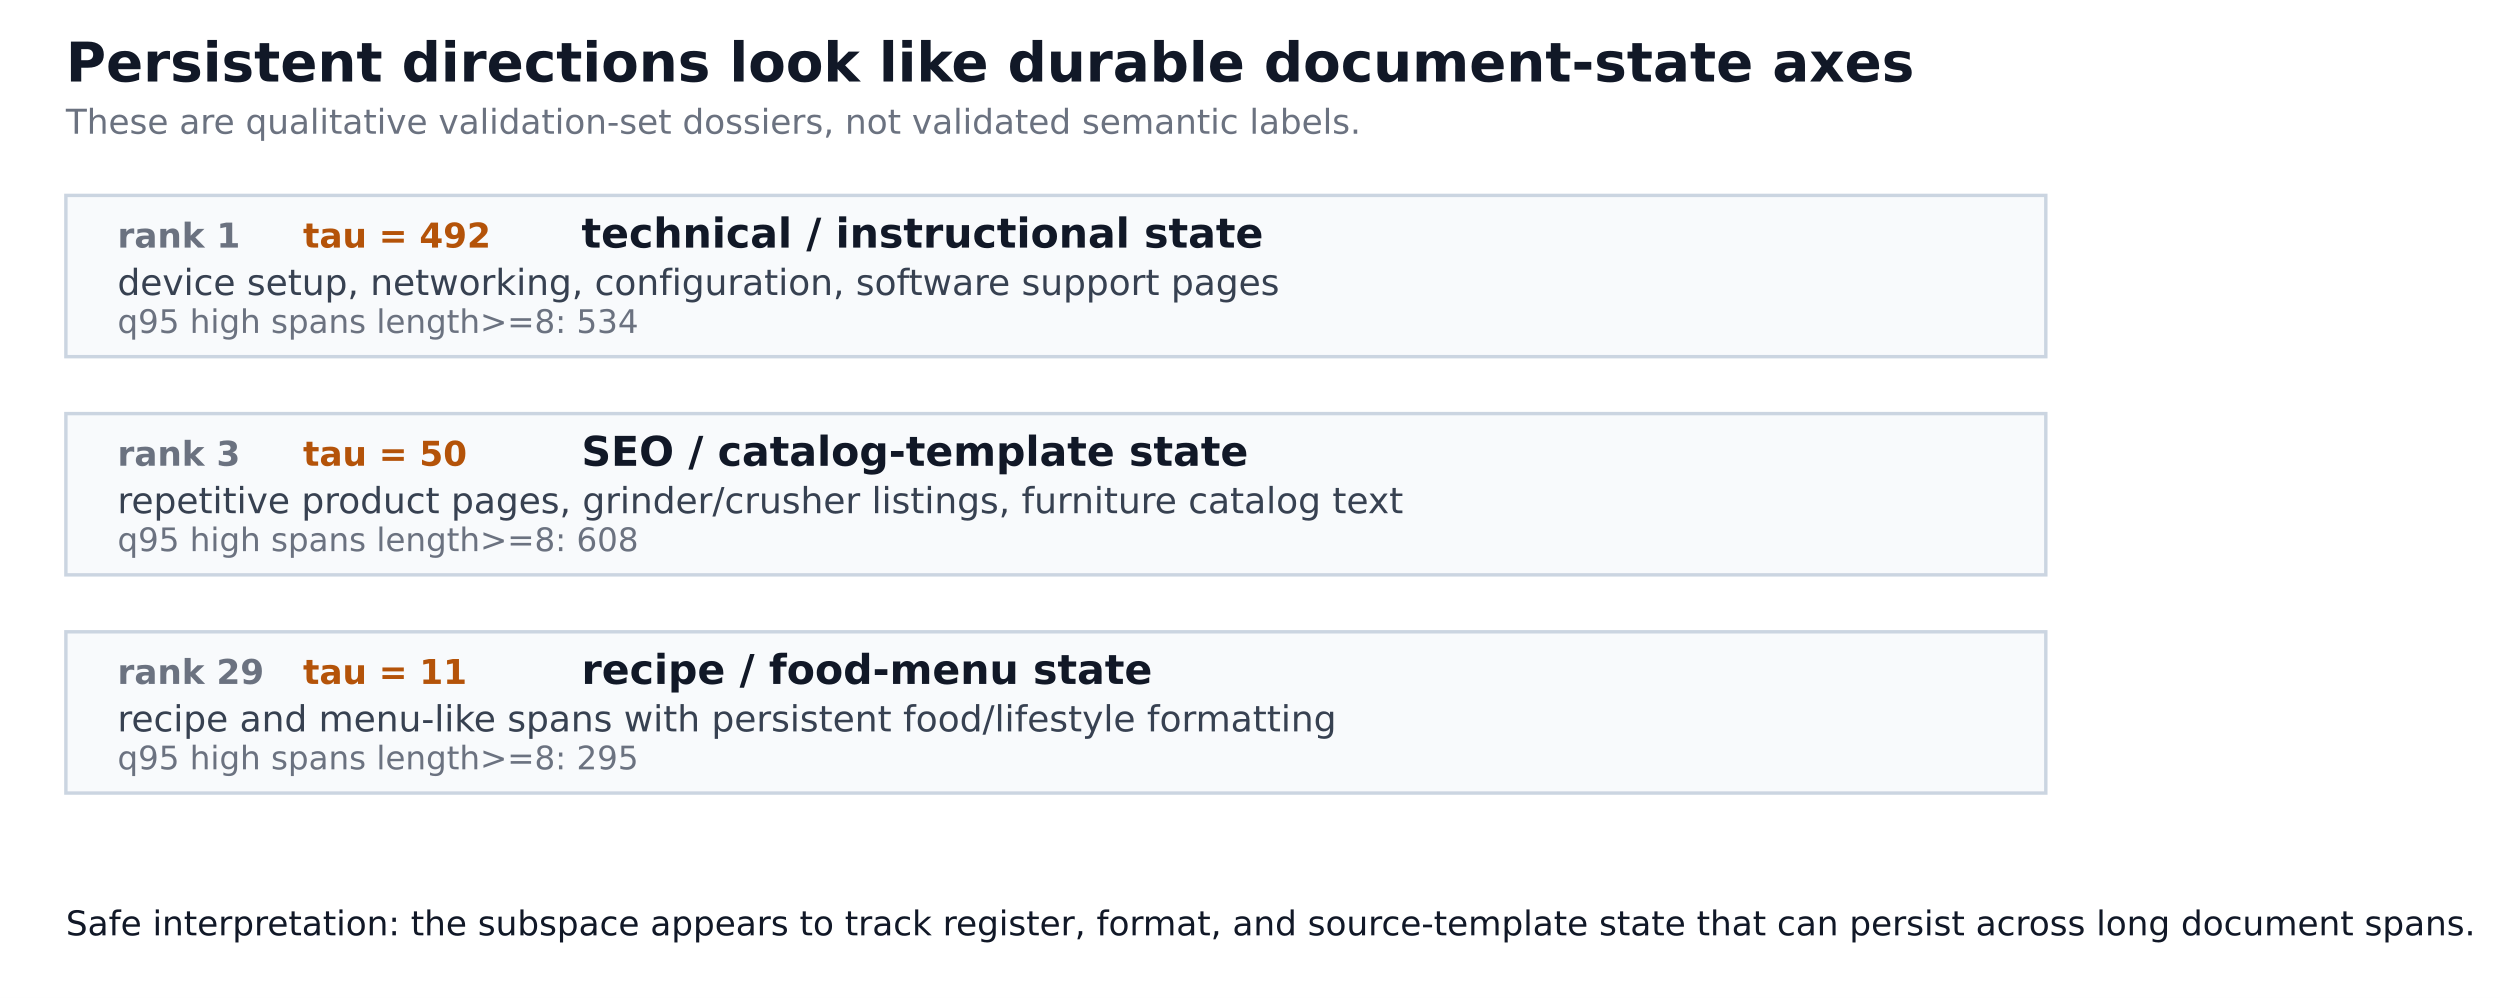
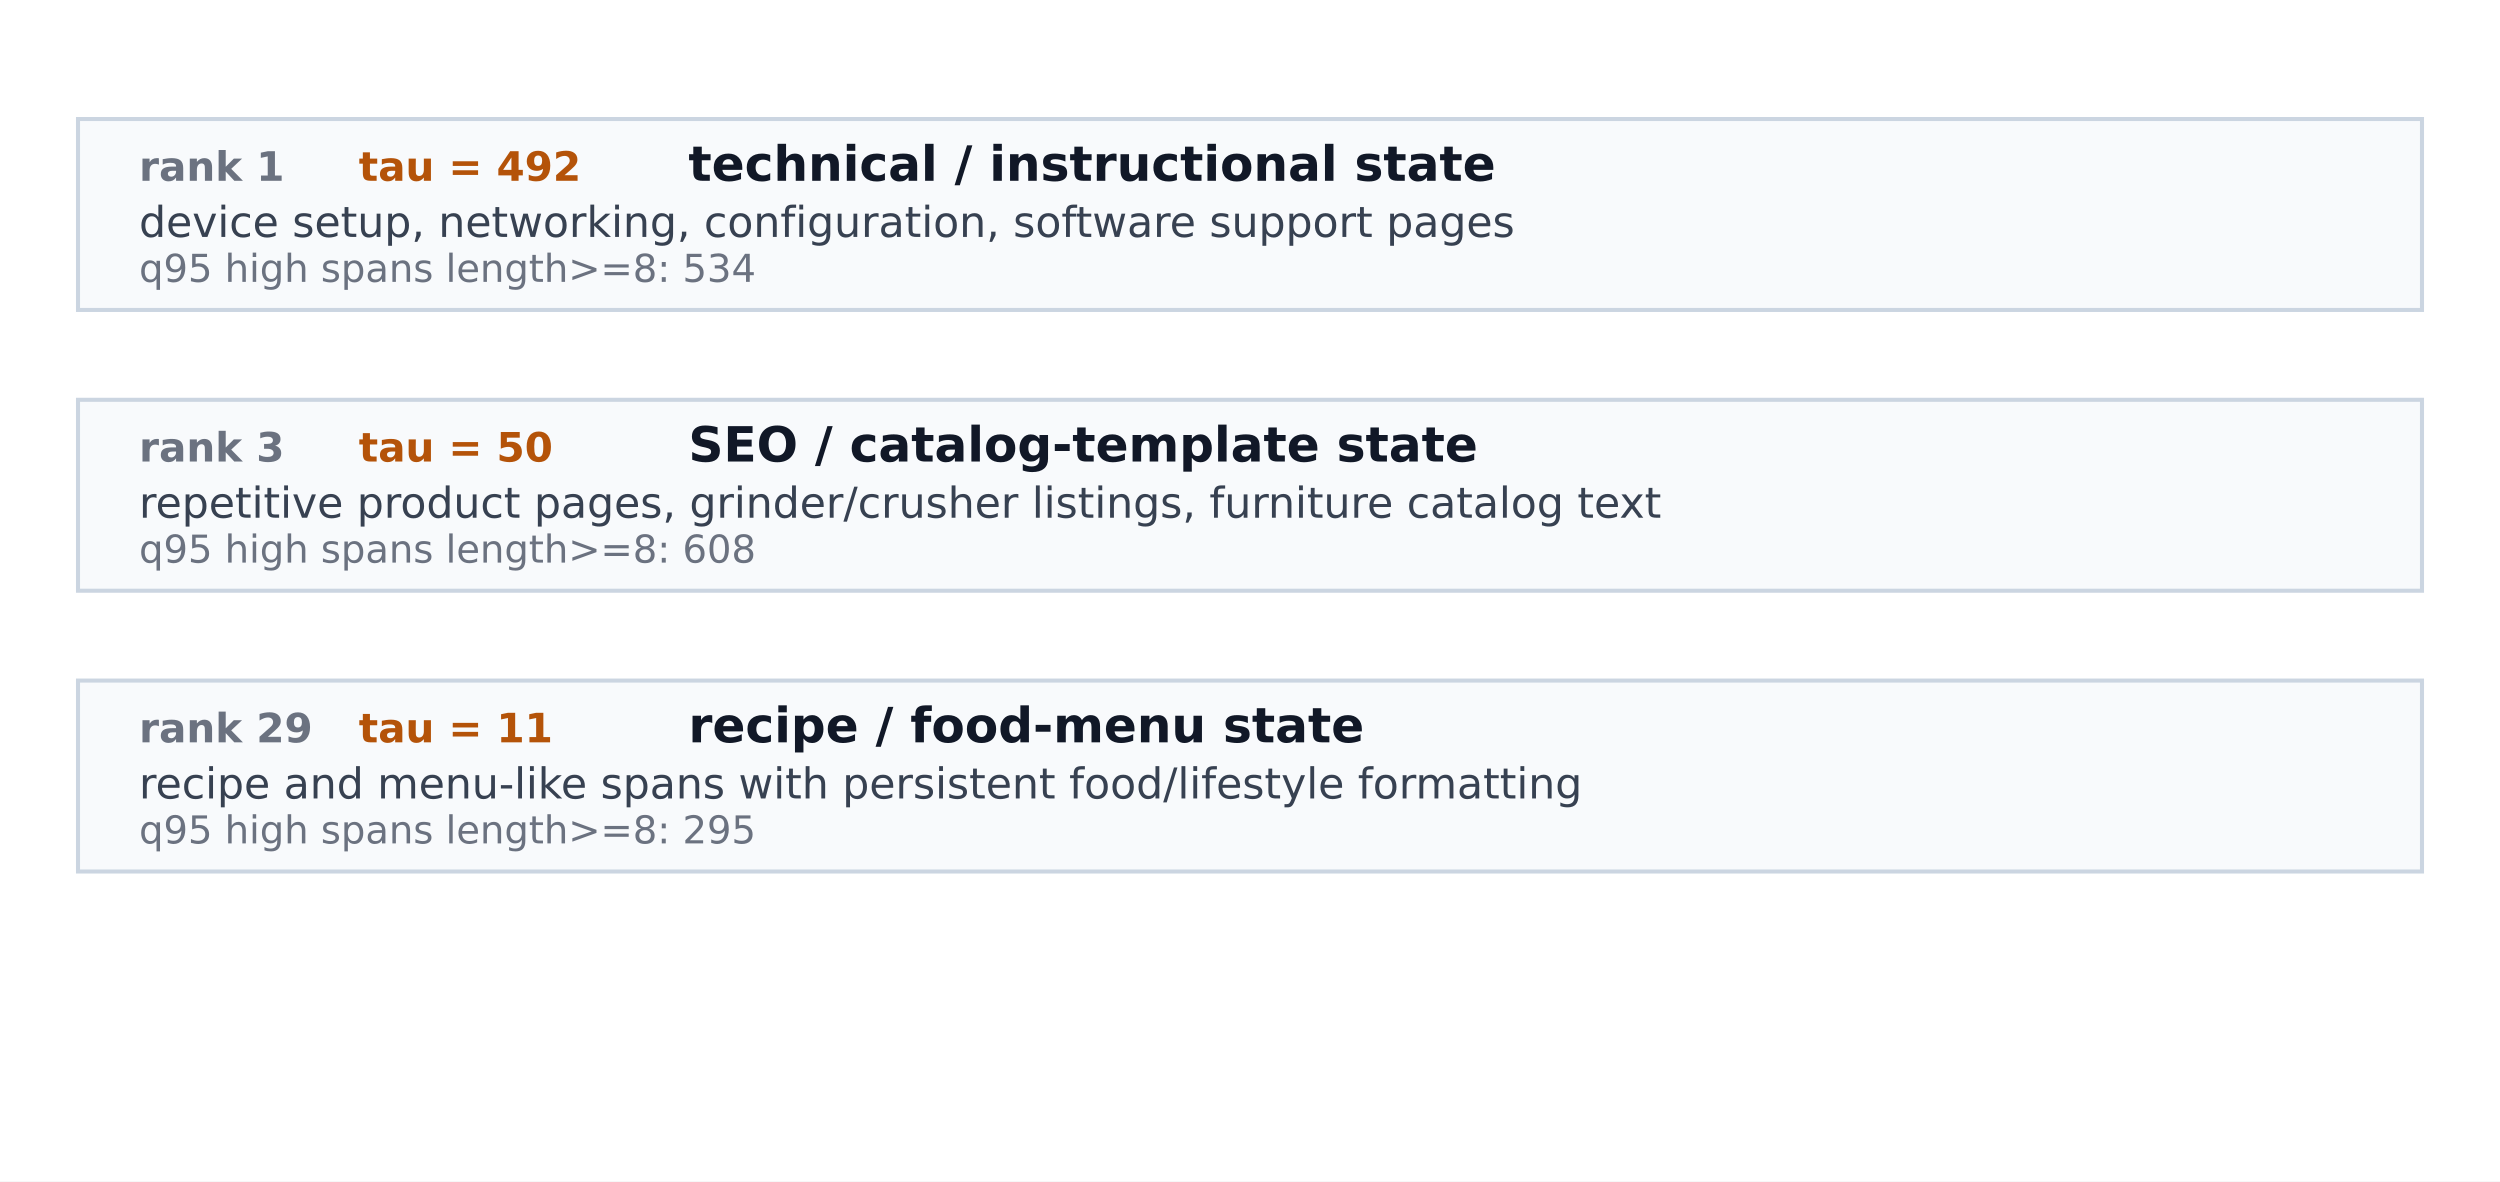
- <svg xmlns="http://www.w3.org/2000/svg" width="730.503pt" height="291.6pt" viewBox="0 0 730.503 291.6" version="1.1">
+ <svg xmlns="http://www.w3.org/2000/svg" width="617.04pt" height="291.6pt" viewBox="0 0 617.04 291.6" version="1.1">
  <defs>
    <style type="text/css">*{stroke-linejoin: round; stroke-linecap: butt}</style>
  </defs>
  <g id="figure_1">
    <g id="patch_1">
-       <path d="M 0 291.6  L 730.503 291.6  L 730.503 0  L 0 0  z " style="fill: #ffffff" />
+       <path d="M 0 291.6  L 617.04 291.6  L 617.04 0  L 0 0  z " style="fill: #ffffff" />
    </g>
    <g id="axes_1">
      <g id="patch_2">
-         <path d="M 19.253 104.22  L 597.787 104.22  L 597.787 57.096  L 19.253 57.096  z " clip-path="url(#p2013dfb829)" style="fill: #f8fafc; stroke: #cbd5e1; stroke-linejoin: miter" />
+         <path d="M 19.253 76.5  L 597.787 76.5  L 597.787 29.376  L 19.253 29.376  z " clip-path="url(#p8faff28ccb)" style="fill: #f8fafc; stroke: #cbd5e1; stroke-linejoin: miter" />
      </g>
      <g id="patch_3">
-         <path d="M 19.253 167.976  L 597.787 167.976  L 597.787 120.852  L 19.253 120.852  z " clip-path="url(#p2013dfb829)" style="fill: #f8fafc; stroke: #cbd5e1; stroke-linejoin: miter" />
+         <path d="M 19.253 145.8  L 597.787 145.8  L 597.787 98.676  L 19.253 98.676  z " clip-path="url(#p8faff28ccb)" style="fill: #f8fafc; stroke: #cbd5e1; stroke-linejoin: miter" />
      </g>
      <g id="patch_4">
-         <path d="M 19.253 231.732  L 597.787 231.732  L 597.787 184.608  L 19.253 184.608  z " clip-path="url(#p2013dfb829)" style="fill: #f8fafc; stroke: #cbd5e1; stroke-linejoin: miter" />
+         <path d="M 19.253 215.1  L 597.787 215.1  L 597.787 167.976  L 19.253 167.976  z " clip-path="url(#p8faff28ccb)" style="fill: #f8fafc; stroke: #cbd5e1; stroke-linejoin: miter" />
      </g>
      <g id="text_1">
-         <text style="fill: #111827; font: 700 16px 'DejaVu Sans'; text-anchor: start" x="19.253" y="23.832" transform="rotate(-0 19.2528 23.832)">Persistent directions look like durable document-state axes</text>
+         <text style="fill: #6b7280; font: 700 10px 'DejaVu Sans'; text-anchor: start" x="34.319" y="44.622" transform="rotate(-0 34.3188 44.622)">rank 1</text>
      </g>
      <g id="text_2">
-         <text style="fill: #6b7280; font: 10px 'DejaVu Sans'; text-anchor: start" x="19.253" y="39.078" transform="rotate(-0 19.2528 39.078)">These are qualitative validation-set dossiers, not validated semantic labels.</text>
+         <text style="fill: #b45309; font: 700 10px 'DejaVu Sans'; text-anchor: start" x="88.556" y="44.622" transform="rotate(-0 88.5564 44.622)">tau = 492</text>
      </g>
      <g id="text_3">
-         <text style="fill: #6b7280; font: 700 10px 'DejaVu Sans'; text-anchor: start" x="34.319" y="72.342" transform="rotate(-0 34.3188 72.342)">rank 1</text>
+         <text style="fill: #111827; font: 700 12px 'DejaVu Sans'; text-anchor: start" x="169.913" y="44.622" transform="rotate(-0 169.9128 44.622)">technical / instructional state</text>
      </g>
      <g id="text_4">
-         <text style="fill: #b45309; font: 700 10px 'DejaVu Sans'; text-anchor: start" x="88.556" y="72.342" transform="rotate(-0 88.5564 72.342)">tau = 492</text>
+         <text style="fill: #374151; font: 10.5px 'DejaVu Sans'; text-anchor: start" x="34.319" y="58.482" transform="rotate(-0 34.3188 58.482)">device setup, networking, configuration, software support pages</text>
      </g>
      <g id="text_5">
-         <text style="fill: #111827; font: 700 12px 'DejaVu Sans'; text-anchor: start" x="169.913" y="72.342" transform="rotate(-0 169.9128 72.342)">technical / instructional state</text>
+         <text style="fill: #6b7280; font: 9.5px 'DejaVu Sans'; text-anchor: start" x="34.319" y="69.57" transform="rotate(-0 34.3188 69.57)">q95 high spans length&gt;=8: 534</text>
      </g>
      <g id="text_6">
-         <text style="fill: #374151; font: 10.5px 'DejaVu Sans'; text-anchor: start" x="34.319" y="86.202" transform="rotate(-0 34.3188 86.202)">device setup, networking, configuration, software support pages</text>
+         <text style="fill: #6b7280; font: 700 10px 'DejaVu Sans'; text-anchor: start" x="34.319" y="113.922" transform="rotate(-0 34.3188 113.922)">rank 3</text>
      </g>
      <g id="text_7">
-         <text style="fill: #6b7280; font: 9.5px 'DejaVu Sans'; text-anchor: start" x="34.319" y="97.29" transform="rotate(-0 34.3188 97.29)">q95 high spans length&gt;=8: 534</text>
+         <text style="fill: #b45309; font: 700 10px 'DejaVu Sans'; text-anchor: start" x="88.556" y="113.922" transform="rotate(-0 88.5564 113.922)">tau = 50</text>
      </g>
      <g id="text_8">
-         <text style="fill: #6b7280; font: 700 10px 'DejaVu Sans'; text-anchor: start" x="34.319" y="136.098" transform="rotate(-0 34.3188 136.098)">rank 3</text>
+         <text style="fill: #111827; font: 700 12px 'DejaVu Sans'; text-anchor: start" x="169.913" y="113.922" transform="rotate(-0 169.9128 113.922)">SEO / catalog-template state</text>
      </g>
      <g id="text_9">
-         <text style="fill: #b45309; font: 700 10px 'DejaVu Sans'; text-anchor: start" x="88.556" y="136.098" transform="rotate(-0 88.5564 136.098)">tau = 50</text>
+         <text style="fill: #374151; font: 10.5px 'DejaVu Sans'; text-anchor: start" x="34.319" y="127.782" transform="rotate(-0 34.3188 127.782)">repetitive product pages, grinder/crusher listings, furniture catalog text</text>
      </g>
      <g id="text_10">
-         <text style="fill: #111827; font: 700 12px 'DejaVu Sans'; text-anchor: start" x="169.913" y="136.098" transform="rotate(-0 169.9128 136.098)">SEO / catalog-template state</text>
+         <text style="fill: #6b7280; font: 9.5px 'DejaVu Sans'; text-anchor: start" x="34.319" y="138.87" transform="rotate(-0 34.3188 138.87)">q95 high spans length&gt;=8: 608</text>
      </g>
      <g id="text_11">
-         <text style="fill: #374151; font: 10.5px 'DejaVu Sans'; text-anchor: start" x="34.319" y="149.958" transform="rotate(-0 34.3188 149.958)">repetitive product pages, grinder/crusher listings, furniture catalog text</text>
+         <text style="fill: #6b7280; font: 700 10px 'DejaVu Sans'; text-anchor: start" x="34.319" y="183.222" transform="rotate(-0 34.3188 183.222)">rank 29</text>
      </g>
      <g id="text_12">
-         <text style="fill: #6b7280; font: 9.5px 'DejaVu Sans'; text-anchor: start" x="34.319" y="161.046" transform="rotate(-0 34.3188 161.046)">q95 high spans length&gt;=8: 608</text>
+         <text style="fill: #b45309; font: 700 10px 'DejaVu Sans'; text-anchor: start" x="88.556" y="183.222" transform="rotate(-0 88.5564 183.222)">tau = 11</text>
      </g>
      <g id="text_13">
-         <text style="fill: #6b7280; font: 700 10px 'DejaVu Sans'; text-anchor: start" x="34.319" y="199.854" transform="rotate(-0 34.3188 199.854)">rank 29</text>
+         <text style="fill: #111827; font: 700 12px 'DejaVu Sans'; text-anchor: start" x="169.913" y="183.222" transform="rotate(-0 169.9128 183.222)">recipe / food-menu state</text>
      </g>
      <g id="text_14">
-         <text style="fill: #b45309; font: 700 10px 'DejaVu Sans'; text-anchor: start" x="88.556" y="199.854" transform="rotate(-0 88.5564 199.854)">tau = 11</text>
+         <text style="fill: #374151; font: 10.5px 'DejaVu Sans'; text-anchor: start" x="34.319" y="197.082" transform="rotate(-0 34.3188 197.082)">recipe and menu-like spans with persistent food/lifestyle formatting</text>
      </g>
      <g id="text_15">
-         <text style="fill: #111827; font: 700 12px 'DejaVu Sans'; text-anchor: start" x="169.913" y="199.854" transform="rotate(-0 169.9128 199.854)">recipe / food-menu state</text>
-       </g>
-       <g id="text_16">
-         <text style="fill: #374151; font: 10.5px 'DejaVu Sans'; text-anchor: start" x="34.319" y="213.714" transform="rotate(-0 34.3188 213.714)">recipe and menu-like spans with persistent food/lifestyle formatting</text>
-       </g>
-       <g id="text_17">
-         <text style="fill: #6b7280; font: 9.5px 'DejaVu Sans'; text-anchor: start" x="34.319" y="224.802" transform="rotate(-0 34.3188 224.802)">q95 high spans length&gt;=8: 295</text>
-       </g>
-       <g id="text_18">
-         <text style="fill: #111827; font: 10px 'DejaVu Sans'; text-anchor: start" x="19.253" y="273.312" transform="rotate(-0 19.2528 273.312)">Safe interpretation: the subspace appears to track register, format, and source-template state that can persist across long document spans.</text>
+         <text style="fill: #6b7280; font: 9.5px 'DejaVu Sans'; text-anchor: start" x="34.319" y="208.17" transform="rotate(-0 34.3188 208.17)">q95 high spans length&gt;=8: 295</text>
      </g>
    </g>
  </g>
  <defs>
-     <clipPath id="p2013dfb829">
+     <clipPath id="p8faff28ccb">
      <rect x="7.2" y="7.2" width="602.64" height="277.2" />
    </clipPath>
  </defs>
</svg>
